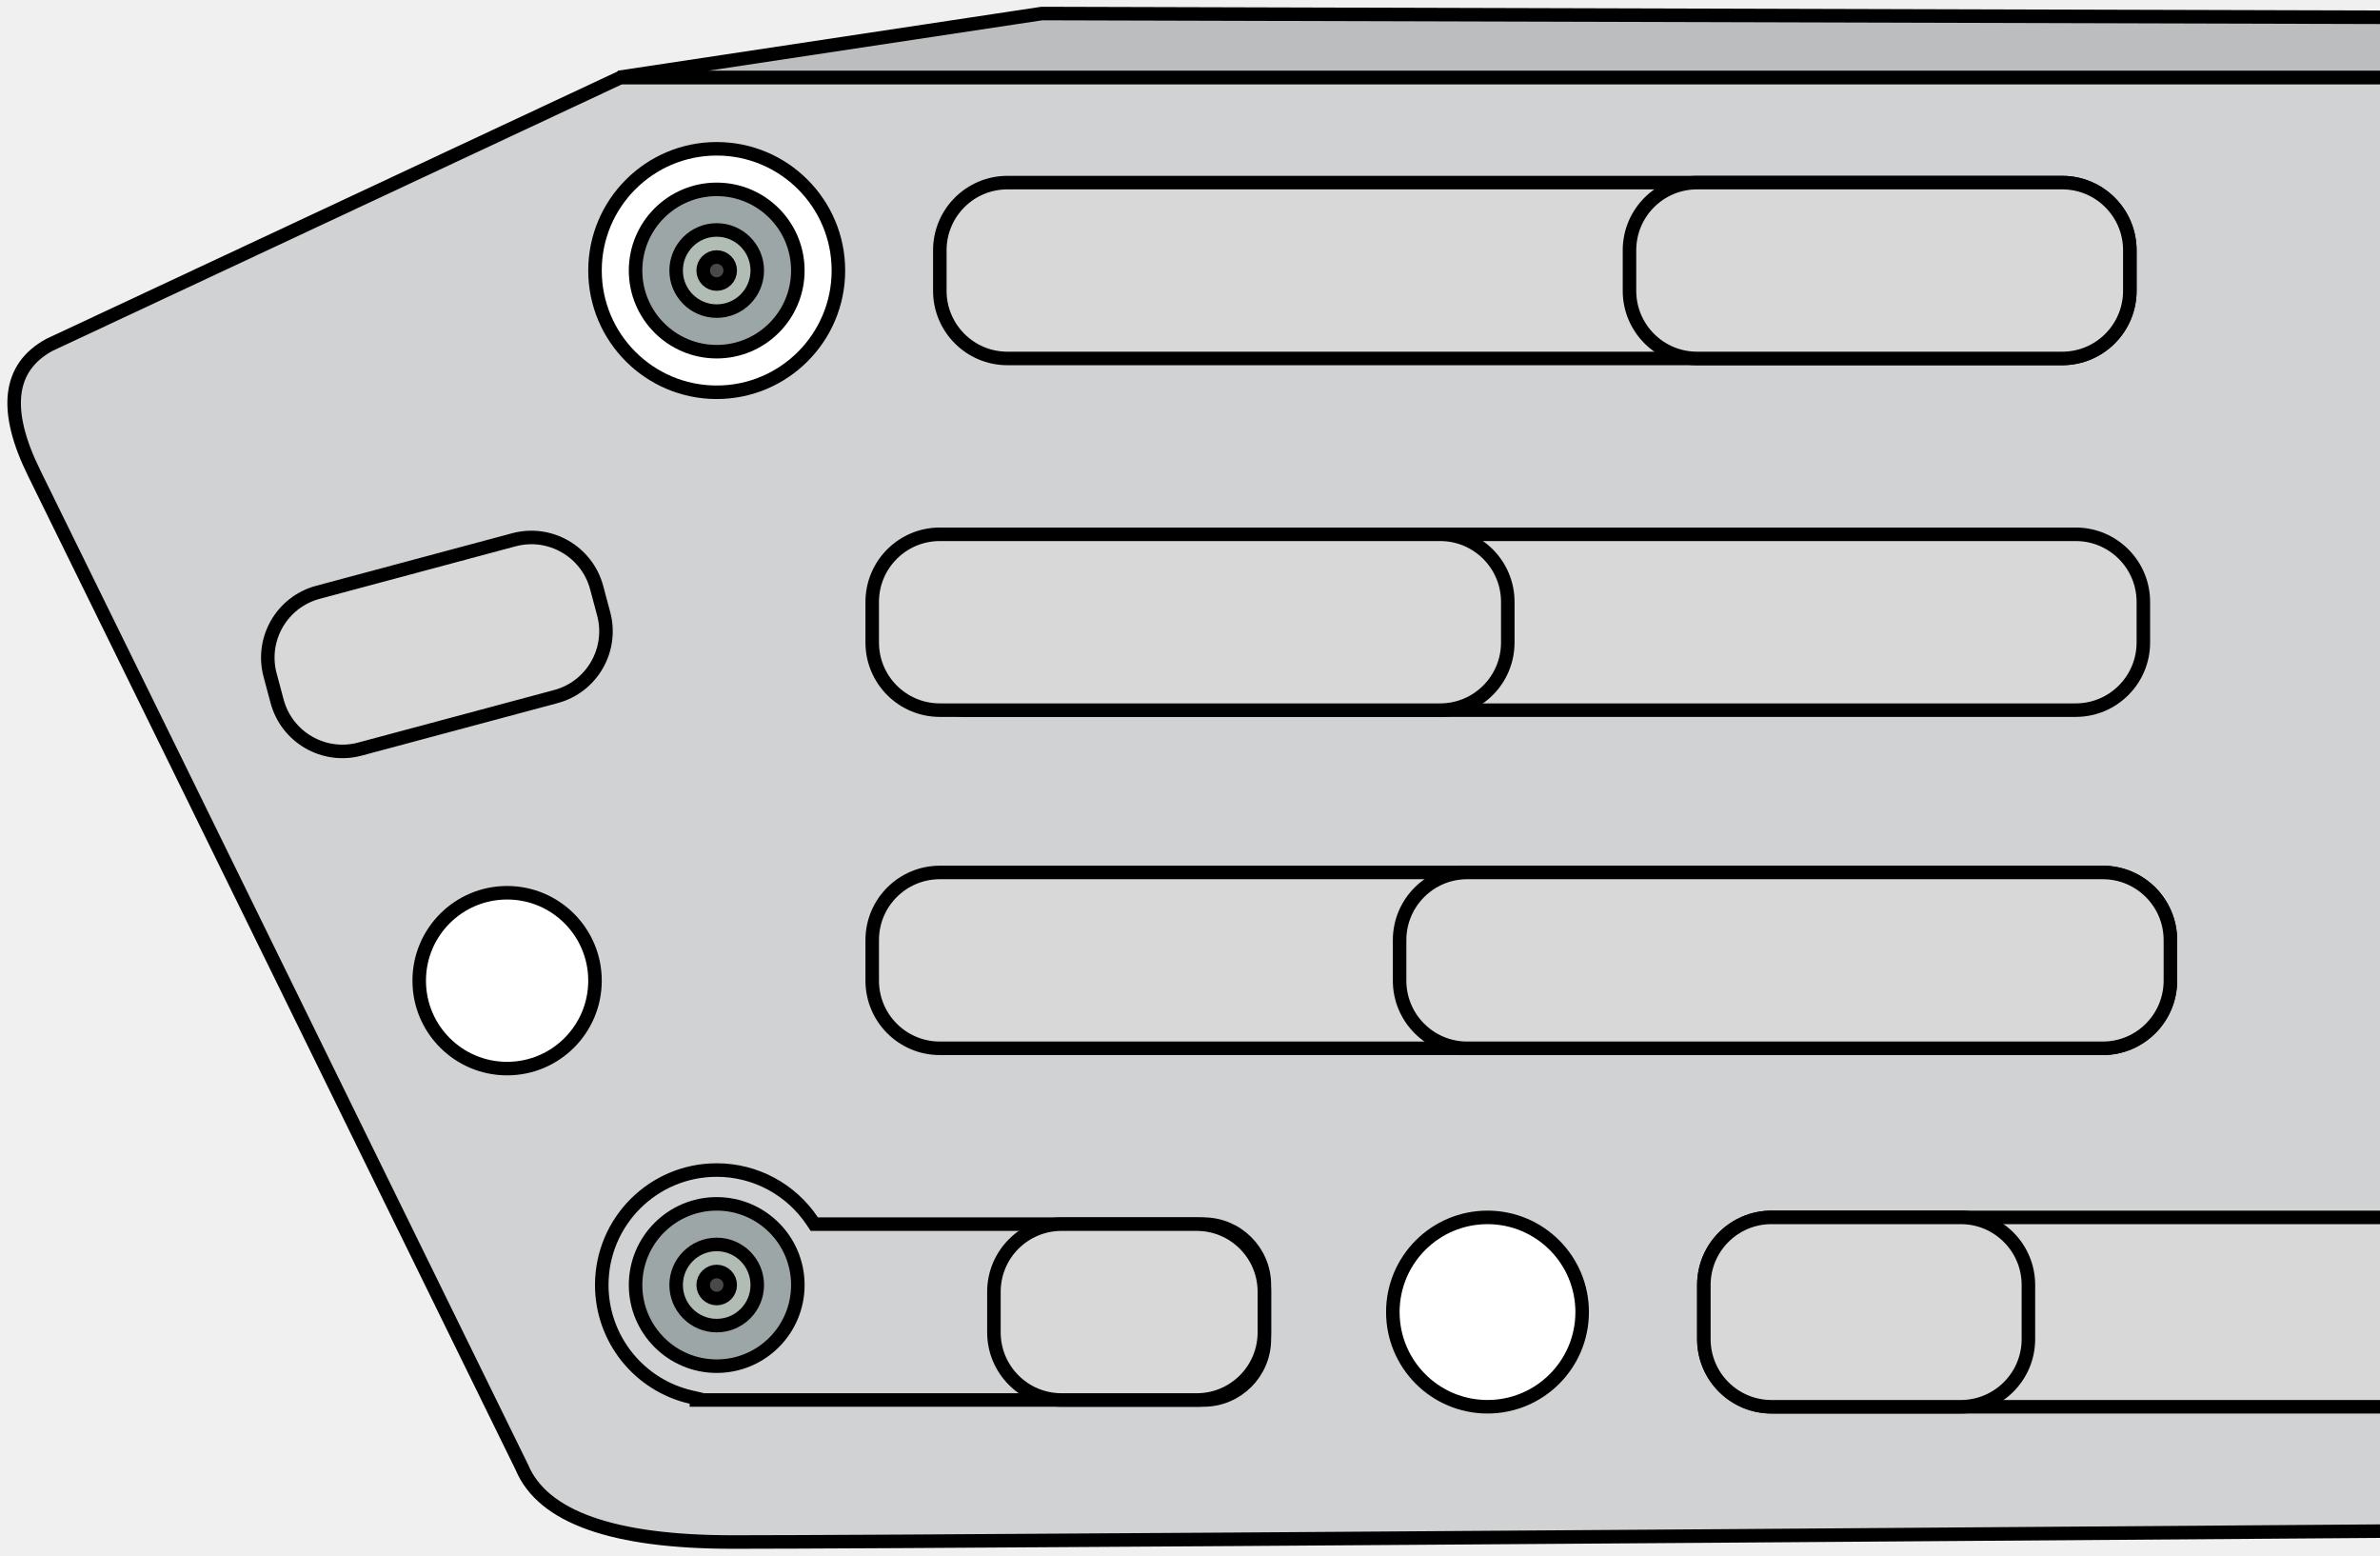
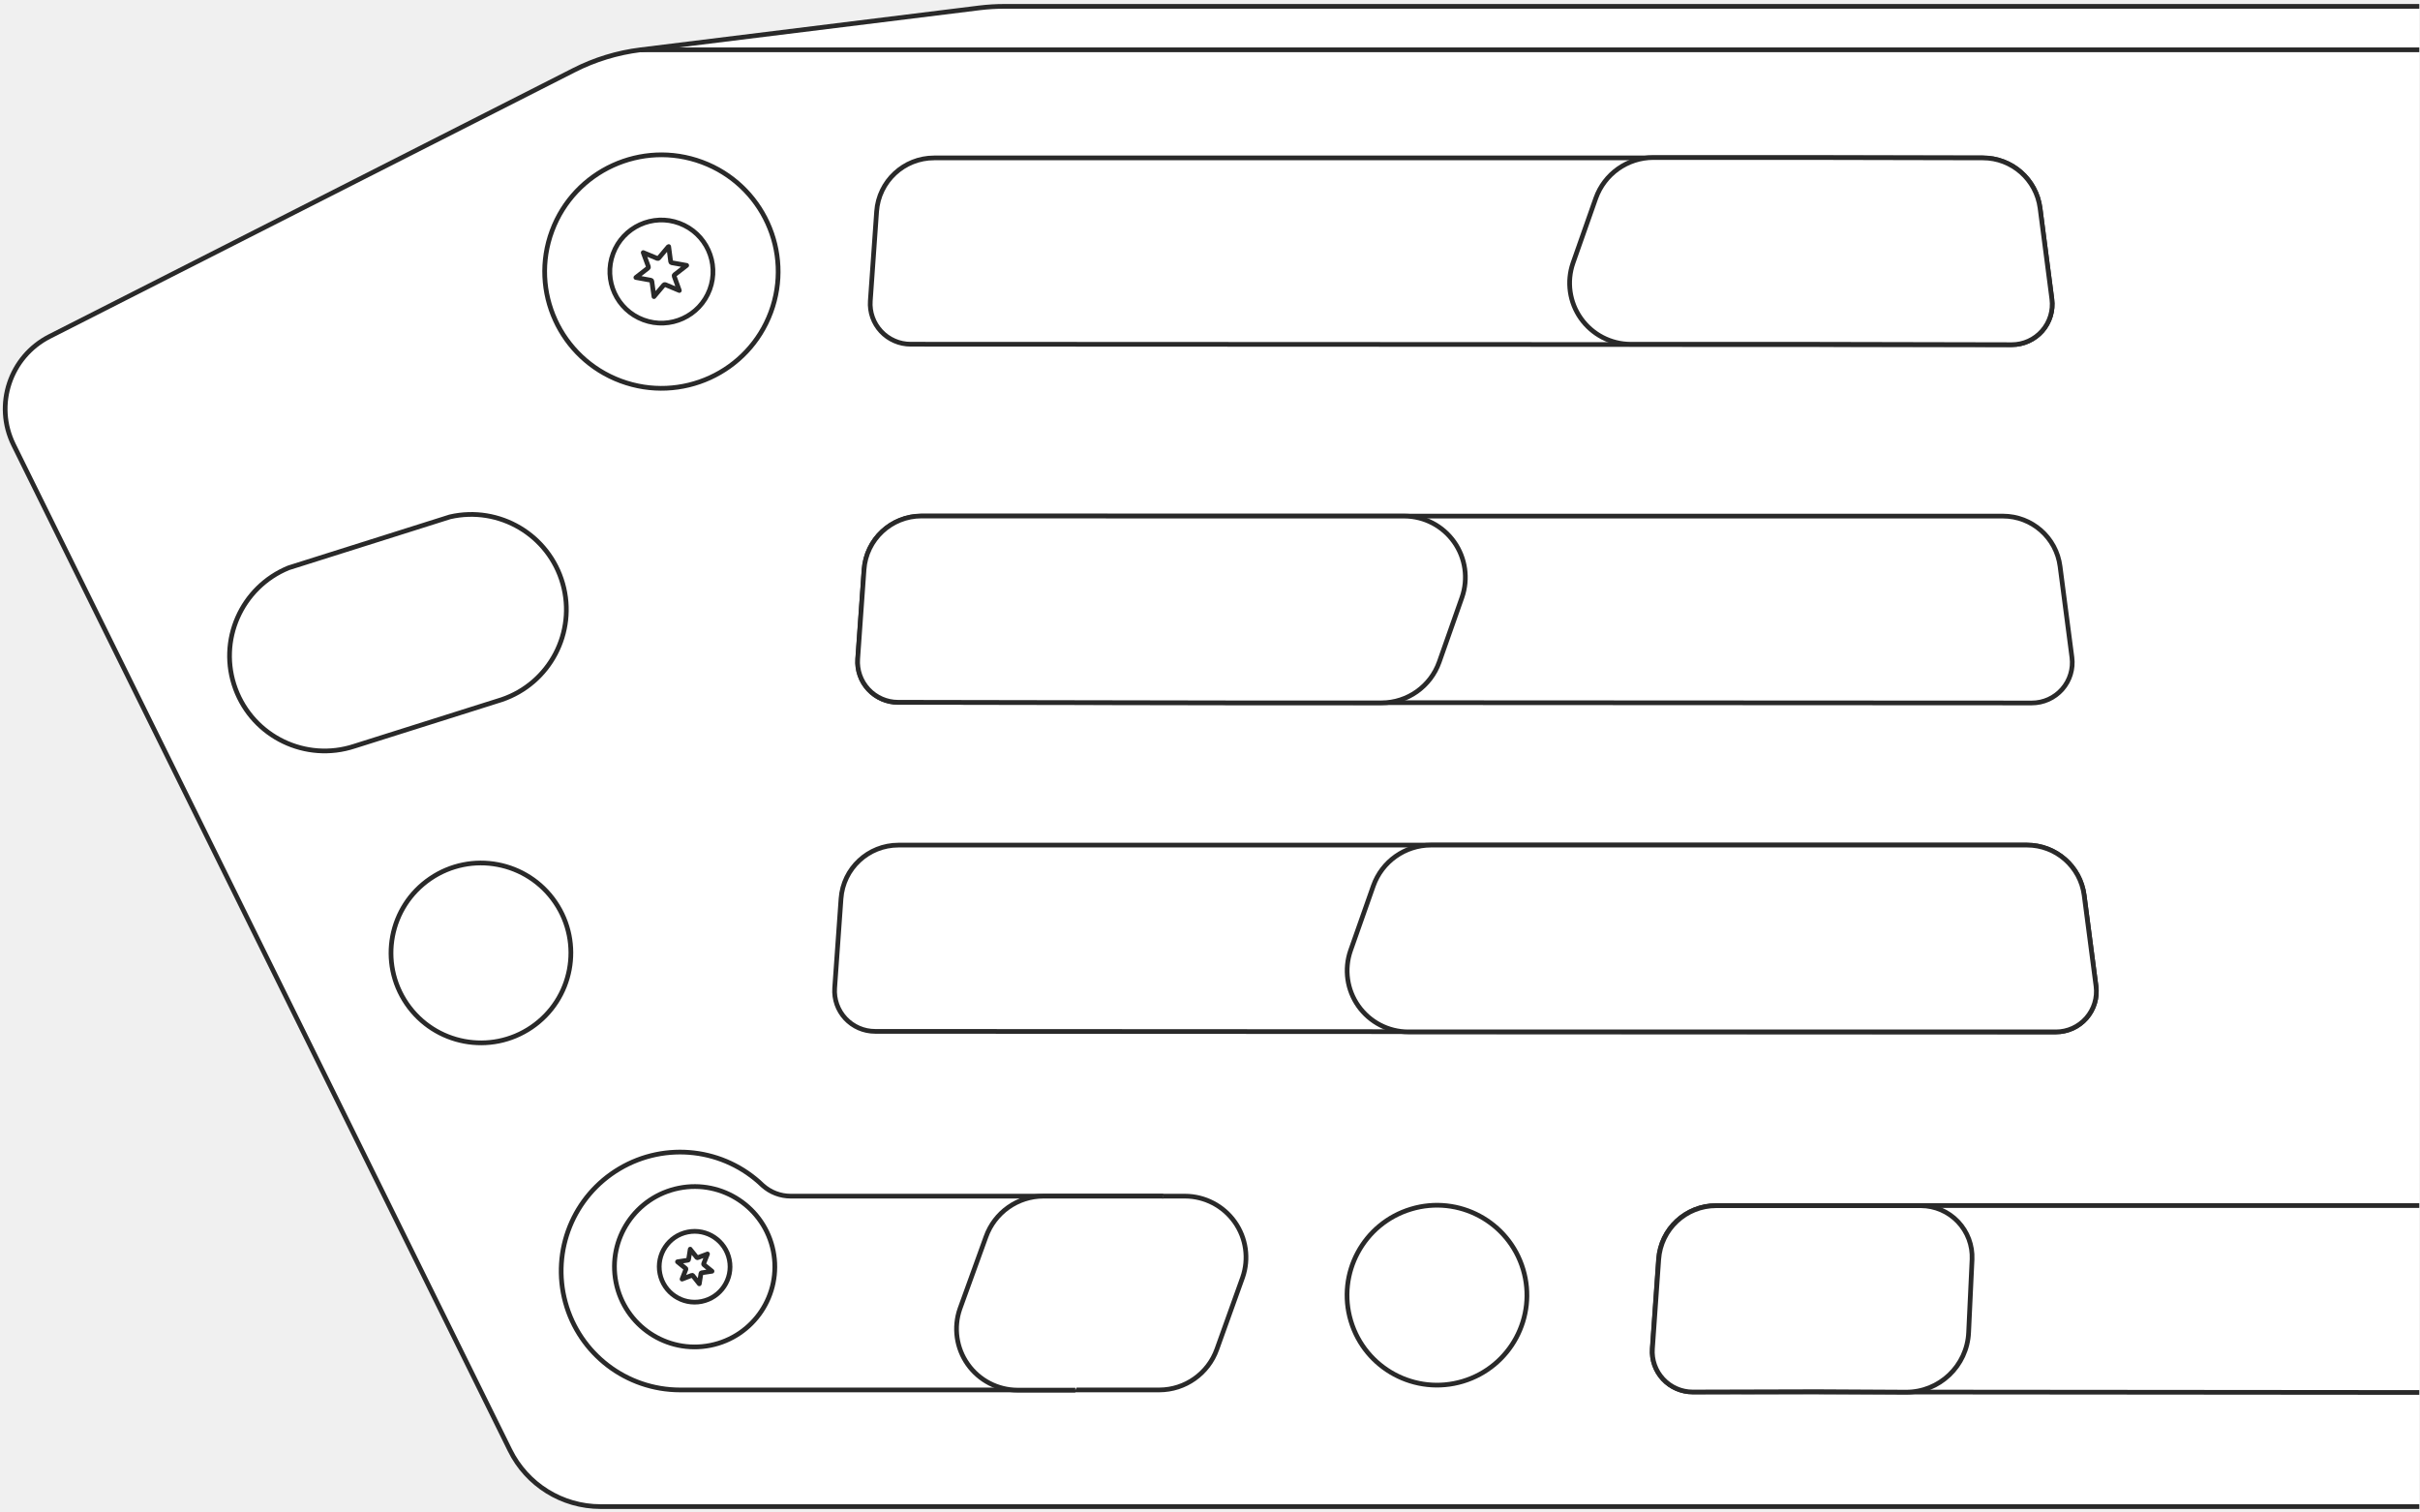
- <svg xmlns="http://www.w3.org/2000/svg" width="176px" height="115px" viewBox="0 0 176 115" version="1.1">
+ <svg xmlns="http://www.w3.org/2000/svg" width="514px" height="321px" viewBox="0 0 514 321" version="1.1">
  <g id="Page-1" stroke="none" stroke-width="1" fill="none" fill-rule="evenodd">
-     <g id="ANT3" transform="translate(1, 1)" stroke="#000000">
-       <g id="hangboard">
-         <g transform="translate(0, 4)">
-           <path d="M175,0.722 L44.909,0.722 L2.645,20.499 C-0.401,22.166 -0.77,25.333 1.538,30 C3.846,34.667 15.865,59.161 37.596,103.482 C39.143,107.161 44.338,109 53.181,109 C62.023,109 102.629,108.732 175,108.196" id="Path-9" fill="#D0D2D3" />
-           <circle id="Oval" fill="#FFFFFF" cx="52" cy="15" r="9" />
-           <circle id="Oval" fill="#9DA6A6" cx="52" cy="15" r="6" />
-           <circle id="Oval" fill="#B1BCB4" cx="52" cy="15" r="3" />
-           <circle id="Oval" fill="#494949" cx="52" cy="15" r="1" />
-           <circle id="Oval" fill="#9DA6A6" cx="52" cy="90" r="6" />
-           <circle id="Oval" fill="#B1BCB4" cx="52" cy="90" r="3" />
-           <circle id="Oval" fill="#494949" cx="52" cy="90" r="1" />
-         </g>
-         <polyline id="Path-10" fill="#BBBDBF" points="175 0.277 76.045 0 44.752 4.722 175 4.722" />
-         <path d="M50.5,102.5 L88,102.5 C90.485,102.5 92.5,100.485 92.5,98 L92.5,94 C92.5,91.515 90.485,89.5 88,89.5 L59.217,89.5 L59.069,89.278 C57.501,86.935 54.872,85.5 52,85.5 C47.306,85.5 43.5,89.306 43.5,94 C43.5,97.99 46.271,101.418 50.111,102.289 L50.5,102.378 L50.5,102.5 Z" id="Combined-Shape" />
-       </g>
-       <path d="M125,89 L170,89 C172.761,89 175,91.239 175,94 L175,98 C175,100.761 172.761,103 170,103 L125,103" id="h12" fill="#D8D8D8" transform="translate(150, 96) rotate(180) translate(-150, -96) " />
-       <rect id="h11" fill="#D8D8D8" x="125" y="89" width="24" height="14" rx="5" />
-       <circle id="h10" fill="#FFFFFF" cx="109" cy="96" r="7" />
-       <rect id="h9" fill="#D8D8D8" x="72.5" y="89.5" width="20" height="13" rx="5" />
-       <rect id="h8" fill="#D8D8D8" x="63.5" y="63.5" width="96" height="13" rx="5" />
-       <rect id="h7" fill="#D8D8D8" x="102.5" y="63.5" width="57" height="13" rx="5" />
-       <circle id="h6" fill="#FFFFFF" cx="36.5" cy="71.5" r="6.5" />
-       <rect id="h5" fill="#D8D8D8" x="65.5" y="38.5" width="92" height="13" rx="5" />
-       <rect id="h4" fill="#D8D8D8" x="63.5" y="38.5" width="47" height="13" rx="5" />
-       <rect id="h3" fill="#D8D8D8" transform="translate(31.30751, 46.64317) rotate(-15) translate(-31.30751, -46.64317) " x="18.808" y="40.643" width="25" height="12" rx="5" />
-       <rect id="h2" fill="#D8D8D8" x="68.5" y="12.5" width="88" height="13" rx="5" />
-       <rect id="h1" fill="#D8D8D8" x="119.5" y="12.5" width="37" height="13" rx="5" />
+     <g id="ANT3" transform="translate(257.5, 161) scale(-1, 1) translate(-257.5, -161) translate(1, 1)" stroke="#292929">
+       <path d="M0.15,0.35 L300.69,0.35 C302.448,0.351 304.205,0.458 305.95,0.67 L377.95,9.58 C382.883,10.188 387.672,11.653 392.1,13.91 L503.47,70.47 C511.884,74.751 515.294,85.002 511.12,93.47 L405.7,307 C402.093,314.34 394.628,318.993 386.45,319 L0.15,319" id="Path" fill="#FFFFFF" />
+       <circle id="h11" fill="#FFFFFF" fill-rule="nonzero" transform="translate(208.7896, 274.0957) rotate(-73.25) translate(-208.7896, -274.0957) " cx="208.79" cy="274.096" r="19.1" />
+       <circle id="Oval" fill="#FFFFFF" fill-rule="nonzero" transform="translate(373.5183, 56.68041) rotate(-20.42) translate(-373.5183, -56.68041) " cx="373.518" cy="56.68" r="24.79" />
+       <circle id="Oval" fill="#FFFFFF" fill-rule="nonzero" stroke-linejoin="round" transform="translate(373.5183, 56.68041) rotate(-20.42) translate(-373.5183, -56.68041) " cx="373.518" cy="56.68" r="10.95" />
+       <path d="M369.58,294.22 C380.954,294.205 390.916,286.591 393.914,275.619 C396.912,264.647 392.208,253.024 382.422,247.227 C372.635,241.43 360.182,242.889 352,250.79 C350.37,252.251 348.259,253.059 346.07,253.06 L262.3,253.06 C258.103,253.077 254.172,255.119 251.745,258.544 C249.318,261.969 248.695,266.354 250.07,270.32 L255.54,285.57 C257.378,290.745 262.269,294.207 267.76,294.22 L369.76,294.22" id="h9" fill="#FFFFFF" fill-rule="nonzero" />
+       <path d="M0.15,294.76 L154.51,294.63 C156.892,294.63 159.167,293.641 160.79,291.898 C162.413,290.155 163.239,287.816 163.07,285.44 L161.73,266.44 C161.283,260.031 155.954,255.06 149.53,255.06 L0.15,255.06" id="h13" />
+       <path d="M92.83,32.54 L315.6,32.54 C322.026,32.54 327.358,37.51 327.81,43.92 L329.15,62.92 C329.319,65.296 328.493,67.635 326.87,69.378 C325.247,71.121 322.972,72.11 320.59,72.11 L86.7,72.21 C84.231,72.211 81.881,71.147 80.251,69.292 C78.622,67.436 77.871,64.969 78.19,62.52 L80.7,43.2 C81.493,37.105 86.684,32.544 92.83,32.54 Z" id="h1" fill="#FFFFFF" fill-rule="nonzero" />
+       <path d="M83.46,178.5 L323.17,178.5 C329.591,178.5 334.918,183.465 335.37,189.87 L336.72,208.87 C336.886,211.247 336.058,213.586 334.433,215.328 C332.808,217.071 330.533,218.06 328.15,218.06 L77.33,218.19 C74.858,218.191 72.505,217.126 70.874,215.269 C69.243,213.411 68.491,210.941 68.81,208.49 L71.33,189.18 C72.11,183.075 77.305,178.501 83.46,178.5 Z" id="h7" fill="#FFFFFF" fill-rule="nonzero" />
+       <path d="M318.26,108.62 C324.684,108.62 330.013,113.591 330.46,120 L331.81,139 C331.976,141.375 331.149,143.713 329.527,145.455 C327.904,147.197 325.631,148.188 323.25,148.19 L82.45,148.31 C79.979,148.313 77.626,147.251 75.994,145.395 C74.363,143.54 73.61,141.07 73.93,138.62 L76.45,119.3 C77.23,113.195 82.425,108.621 88.58,108.62 L318.26,108.62 Z" id="h5" fill="#FFFFFF" fill-rule="nonzero" />
+       <path d="M438.71,157.48 C449.041,160.891 460.217,155.507 463.99,145.303 C467.762,135.098 462.775,123.739 452.71,119.61 L418.43,108.78 C407.943,106.374 397.411,112.609 394.477,122.961 C391.544,133.313 397.24,144.147 407.43,147.6 L438.71,157.48 Z" id="h3" fill="#FFFFFF" fill-rule="nonzero" />
+       <path d="M177.36,218.17 L214.92,218.17 C219.12,218.154 223.053,216.111 225.48,212.683 C227.908,209.256 228.53,204.867 227.15,200.9 L222.31,187.16 C220.475,181.978 215.578,178.51 210.08,178.5 L83.46,178.5 C77.312,178.499 72.119,183.063 71.33,189.16 L68.81,208.47 C68.491,210.921 69.243,213.391 70.874,215.249 C72.505,217.106 74.858,218.171 77.33,218.17 L177.36,218.17 Z" id="h8" fill="#FFFFFF" fill-rule="nonzero" />
+       <path d="M130.11,72.12 L167.68,72.12 C171.876,72.1 175.804,70.056 178.228,66.632 C180.652,63.208 181.275,58.824 179.9,54.86 L175.06,41.11 C173.222,35.935 168.331,32.473 162.84,32.46 L130.11,32.46 L92.83,32.54 C86.684,32.544 81.493,37.105 80.7,43.2 L78.19,62.52 C77.871,64.969 78.622,67.436 80.251,69.292 C81.881,71.147 84.231,72.211 86.7,72.21 L130.11,72.12 Z" id="h2" fill="#FFFFFF" fill-rule="nonzero" />
+       <path d="M266.92,253.06 L292.37,253.06 C297.861,253.073 302.752,256.535 304.59,261.71 L310.12,277 C311.495,280.964 310.872,285.348 308.448,288.772 C306.024,292.196 302.096,294.24 297.9,294.26 L285.6,294.26" id="h10" fill="#FFFFFF" fill-rule="nonzero" />
+       <path d="M253.27,108.62 L215.7,108.62 C211.504,108.64 207.576,110.684 205.152,114.108 C202.728,117.532 202.105,121.916 203.48,125.88 L208.32,139.63 C210.158,144.805 215.049,148.267 220.54,148.28 L253.27,148.28 L323.27,148.16 C325.651,148.157 327.924,147.167 329.547,145.425 C331.169,143.683 331.996,141.345 331.83,138.97 L330.48,119.97 C330.028,113.565 324.701,108.6 318.28,108.6 L253.27,108.62 Z" id="h4" fill="#FFFFFF" fill-rule="nonzero" />
+       <path d="M128.1,294.59 L109.21,294.69 C102.077,294.729 96.187,289.126 95.87,282 L95.14,266.49 C95.009,263.522 96.094,260.629 98.143,258.478 C100.192,256.327 103.029,255.103 106,255.09 L149.49,255.09 C155.914,255.09 161.243,260.061 161.69,266.47 L163.03,285.47 C163.199,287.846 162.373,290.185 160.75,291.928 C159.127,293.671 156.852,294.66 154.47,294.66 L128.1,294.59 Z" id="h12" fill="#FFFFFF" fill-rule="nonzero" />
+       <circle id="h6" fill="#FFFFFF" fill-rule="nonzero" transform="translate(411.8492, 201.4002) rotate(-55.7) translate(-411.8492, -201.4002) " cx="411.849" cy="201.4" r="19.1" />
+       <path d="M372,51.34 L374.09,53.82 C374.162,53.902 374.278,53.93 374.38,53.89 L377.38,52.65 C377.38,52.65 377.38,52.65 377.38,52.65 L376.28,55.65 C376.241,55.756 376.278,55.875 376.37,55.94 L378.94,57.94 C378.94,57.94 378.94,57.94 378.94,57.94 L375.75,58.52 C375.64,58.53 375.555,58.62 375.55,58.73 L375.1,62 C375.1,62 375.1,62 375.1,62 L373,59.52 C372.928,59.438 372.812,59.41 372.71,59.45 L369.71,60.7 L370.81,57.65 C370.853,57.55 370.82,57.432 370.73,57.37 L368.15,55.37 C368.15,55.37 368.15,55.37 368.15,55.37 L371.34,54.8 C371.449,54.777 371.532,54.69 371.55,54.58 L371.97,51.37 C371.97,51.37 372,51.33 372,51.34 Z" id="Path" fill="#FFFFFF" fill-rule="nonzero" stroke-linejoin="round" />
+       <circle id="Oval" fill="#FFFFFF" fill-rule="nonzero" transform="translate(366.4612, 268.0541) rotate(-78.75) translate(-366.4612, -268.0541) " cx="366.461" cy="268.054" r="17.03" />
+       <circle id="Oval" fill="#FFFFFF" fill-rule="nonzero" stroke-linejoin="round" transform="translate(366.4612, 268.0541) rotate(-78.75) translate(-366.4612, -268.0541) " cx="366.461" cy="268.054" r="7.52" />
+       <path d="M367.4,264.34 L366,266.08 C365.958,266.142 365.877,266.163 365.81,266.13 L363.73,265.34 C363.73,265.34 363.73,265.34 363.73,265.34 L364.55,267.41 C364.58,267.48 364.56,267.562 364.5,267.61 L362.77,269.01 C362.77,269.01 362.77,269.01 362.77,269.01 L364.97,269.34 C365.046,269.348 365.107,269.405 365.12,269.48 L365.47,271.68 C365.47,271.68 365.47,271.68 365.47,271.68 L366.85,269.94 C366.897,269.879 366.977,269.855 367.05,269.88 L369.13,270.68 C369.13,270.68 369.13,270.68 369.13,270.68 L368.32,268.6 C368.287,268.533 368.308,268.452 368.37,268.41 L370.1,267 C370.1,267 370.1,267 370.1,267 L367.89,266.66 C367.817,266.651 367.759,266.593 367.75,266.52 L367.4,264.32 L367.4,264.34 Z" id="Path" fill="#FFFFFF" fill-rule="nonzero" stroke-linejoin="round" />
+       <path d="M377.95,9.58 L0.15,9.58" id="Path" />
    </g>
  </g>
</svg>
